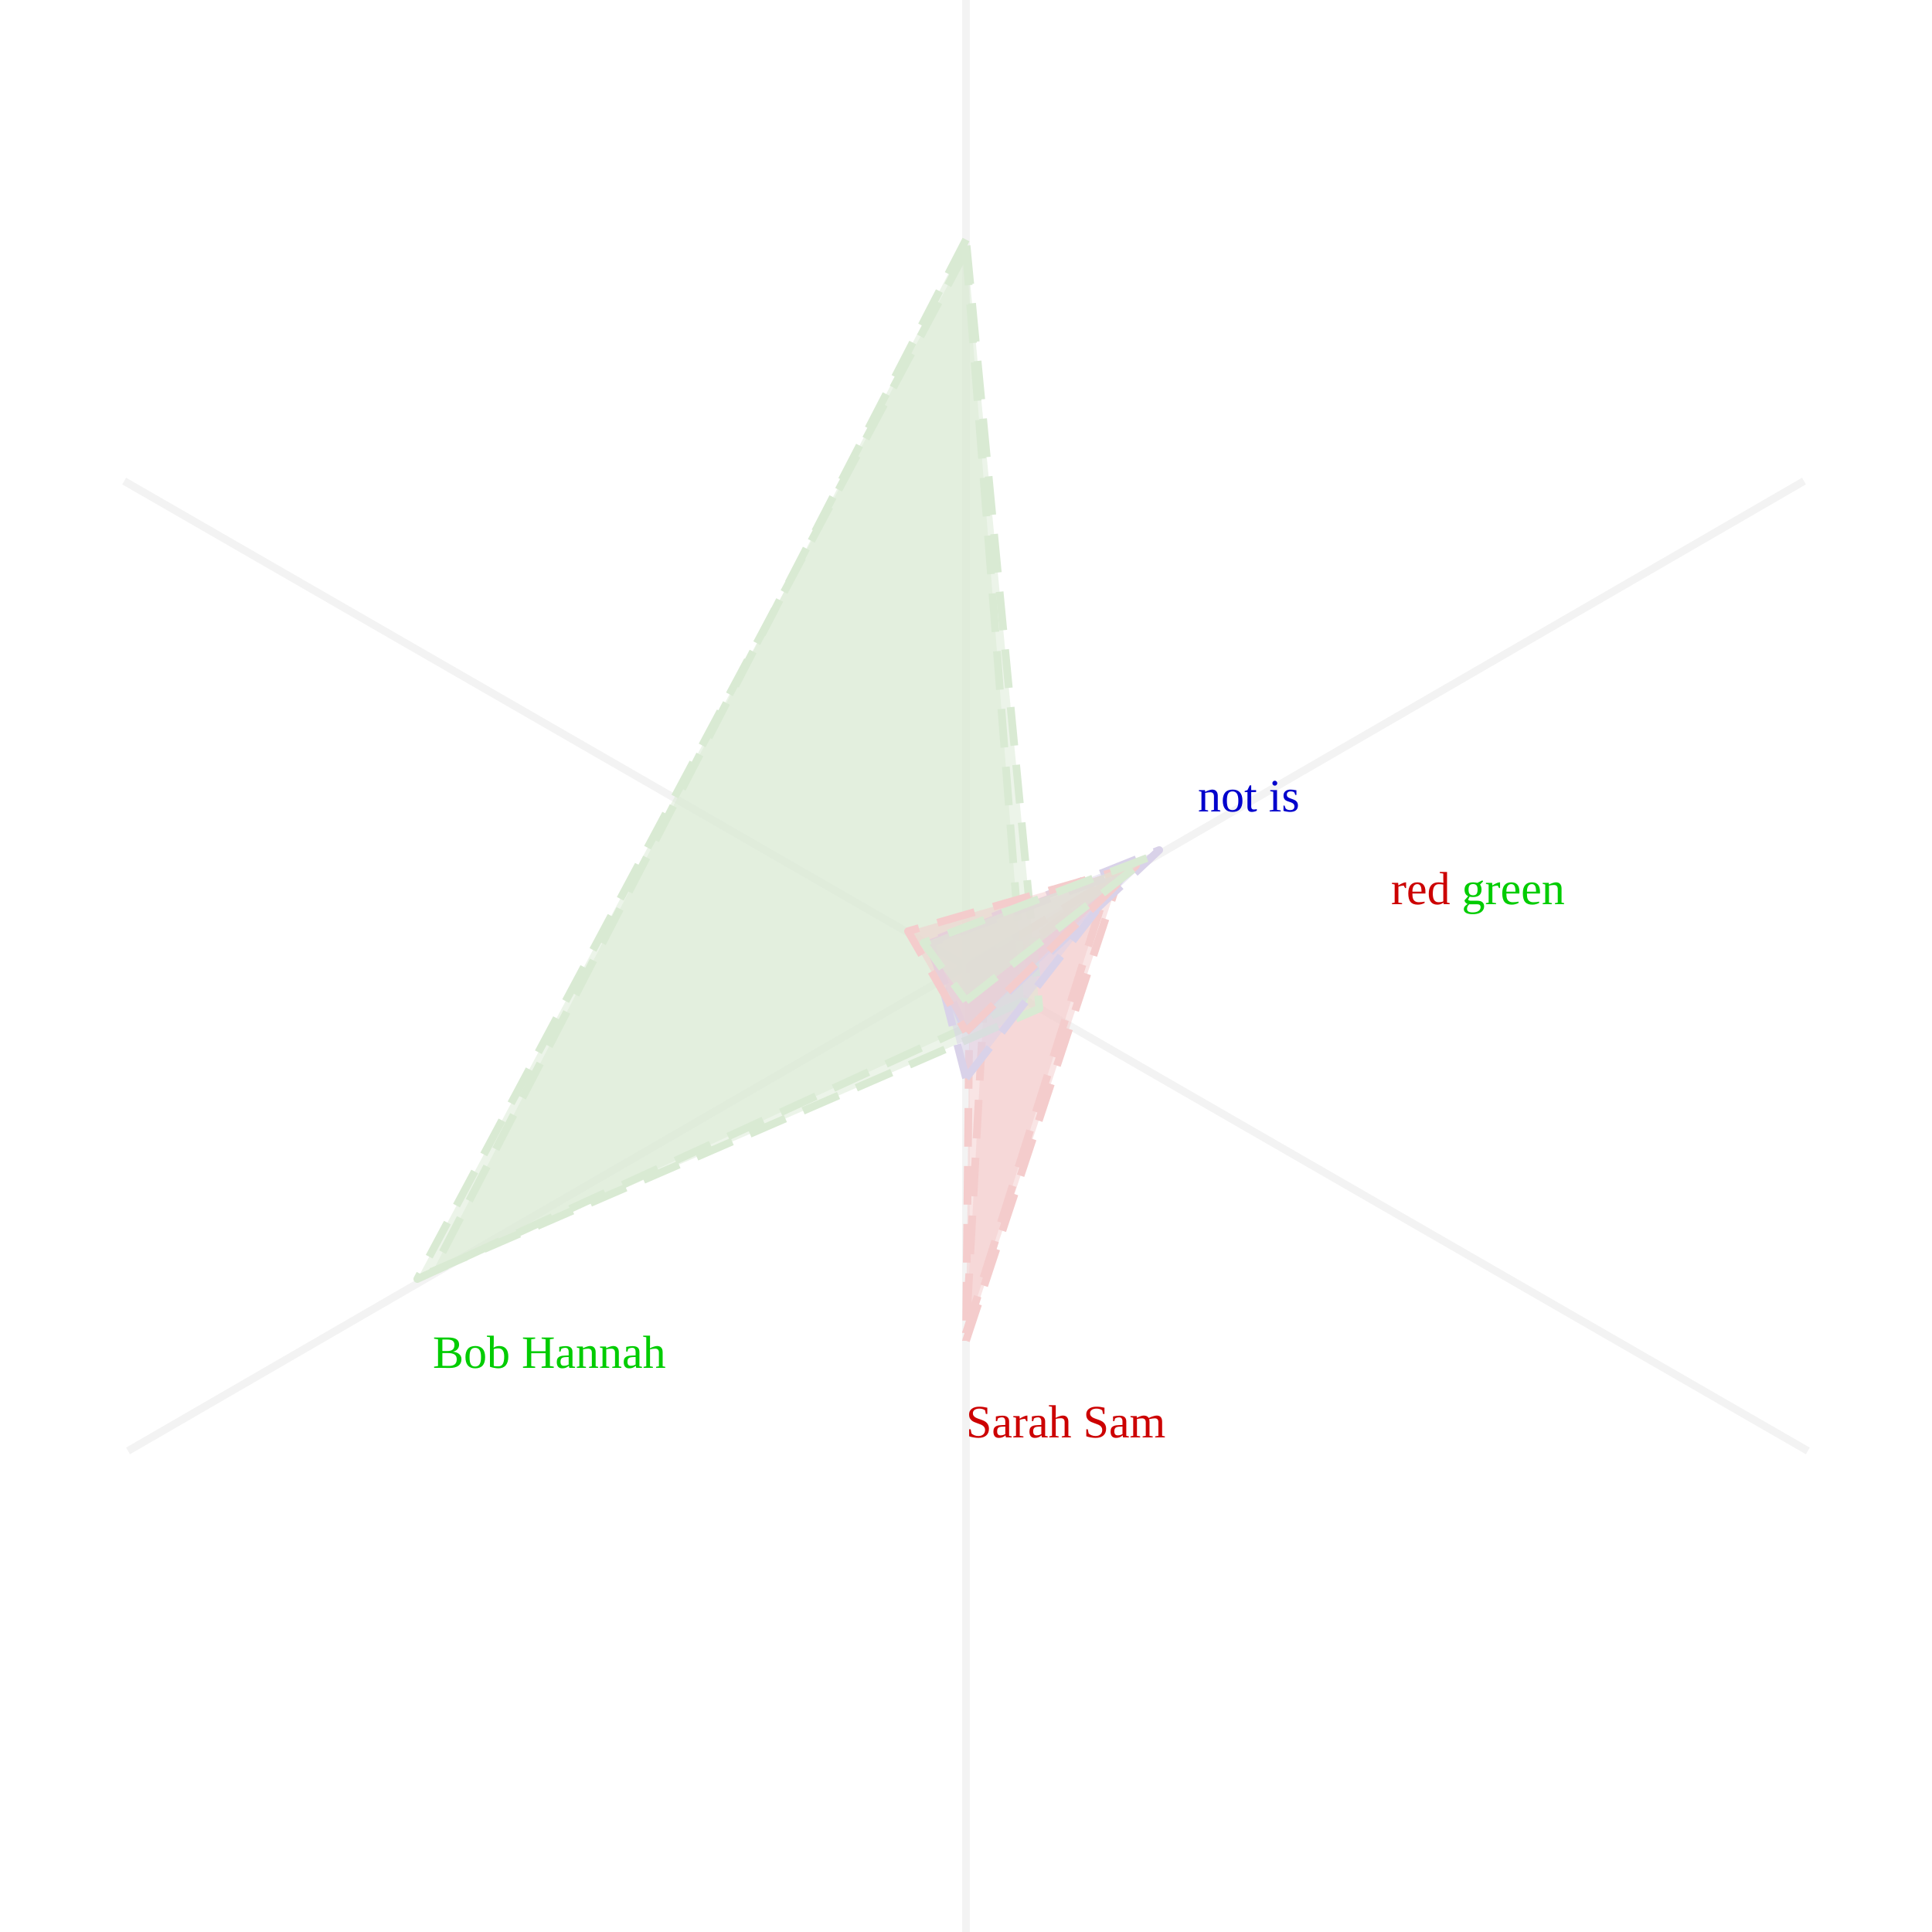
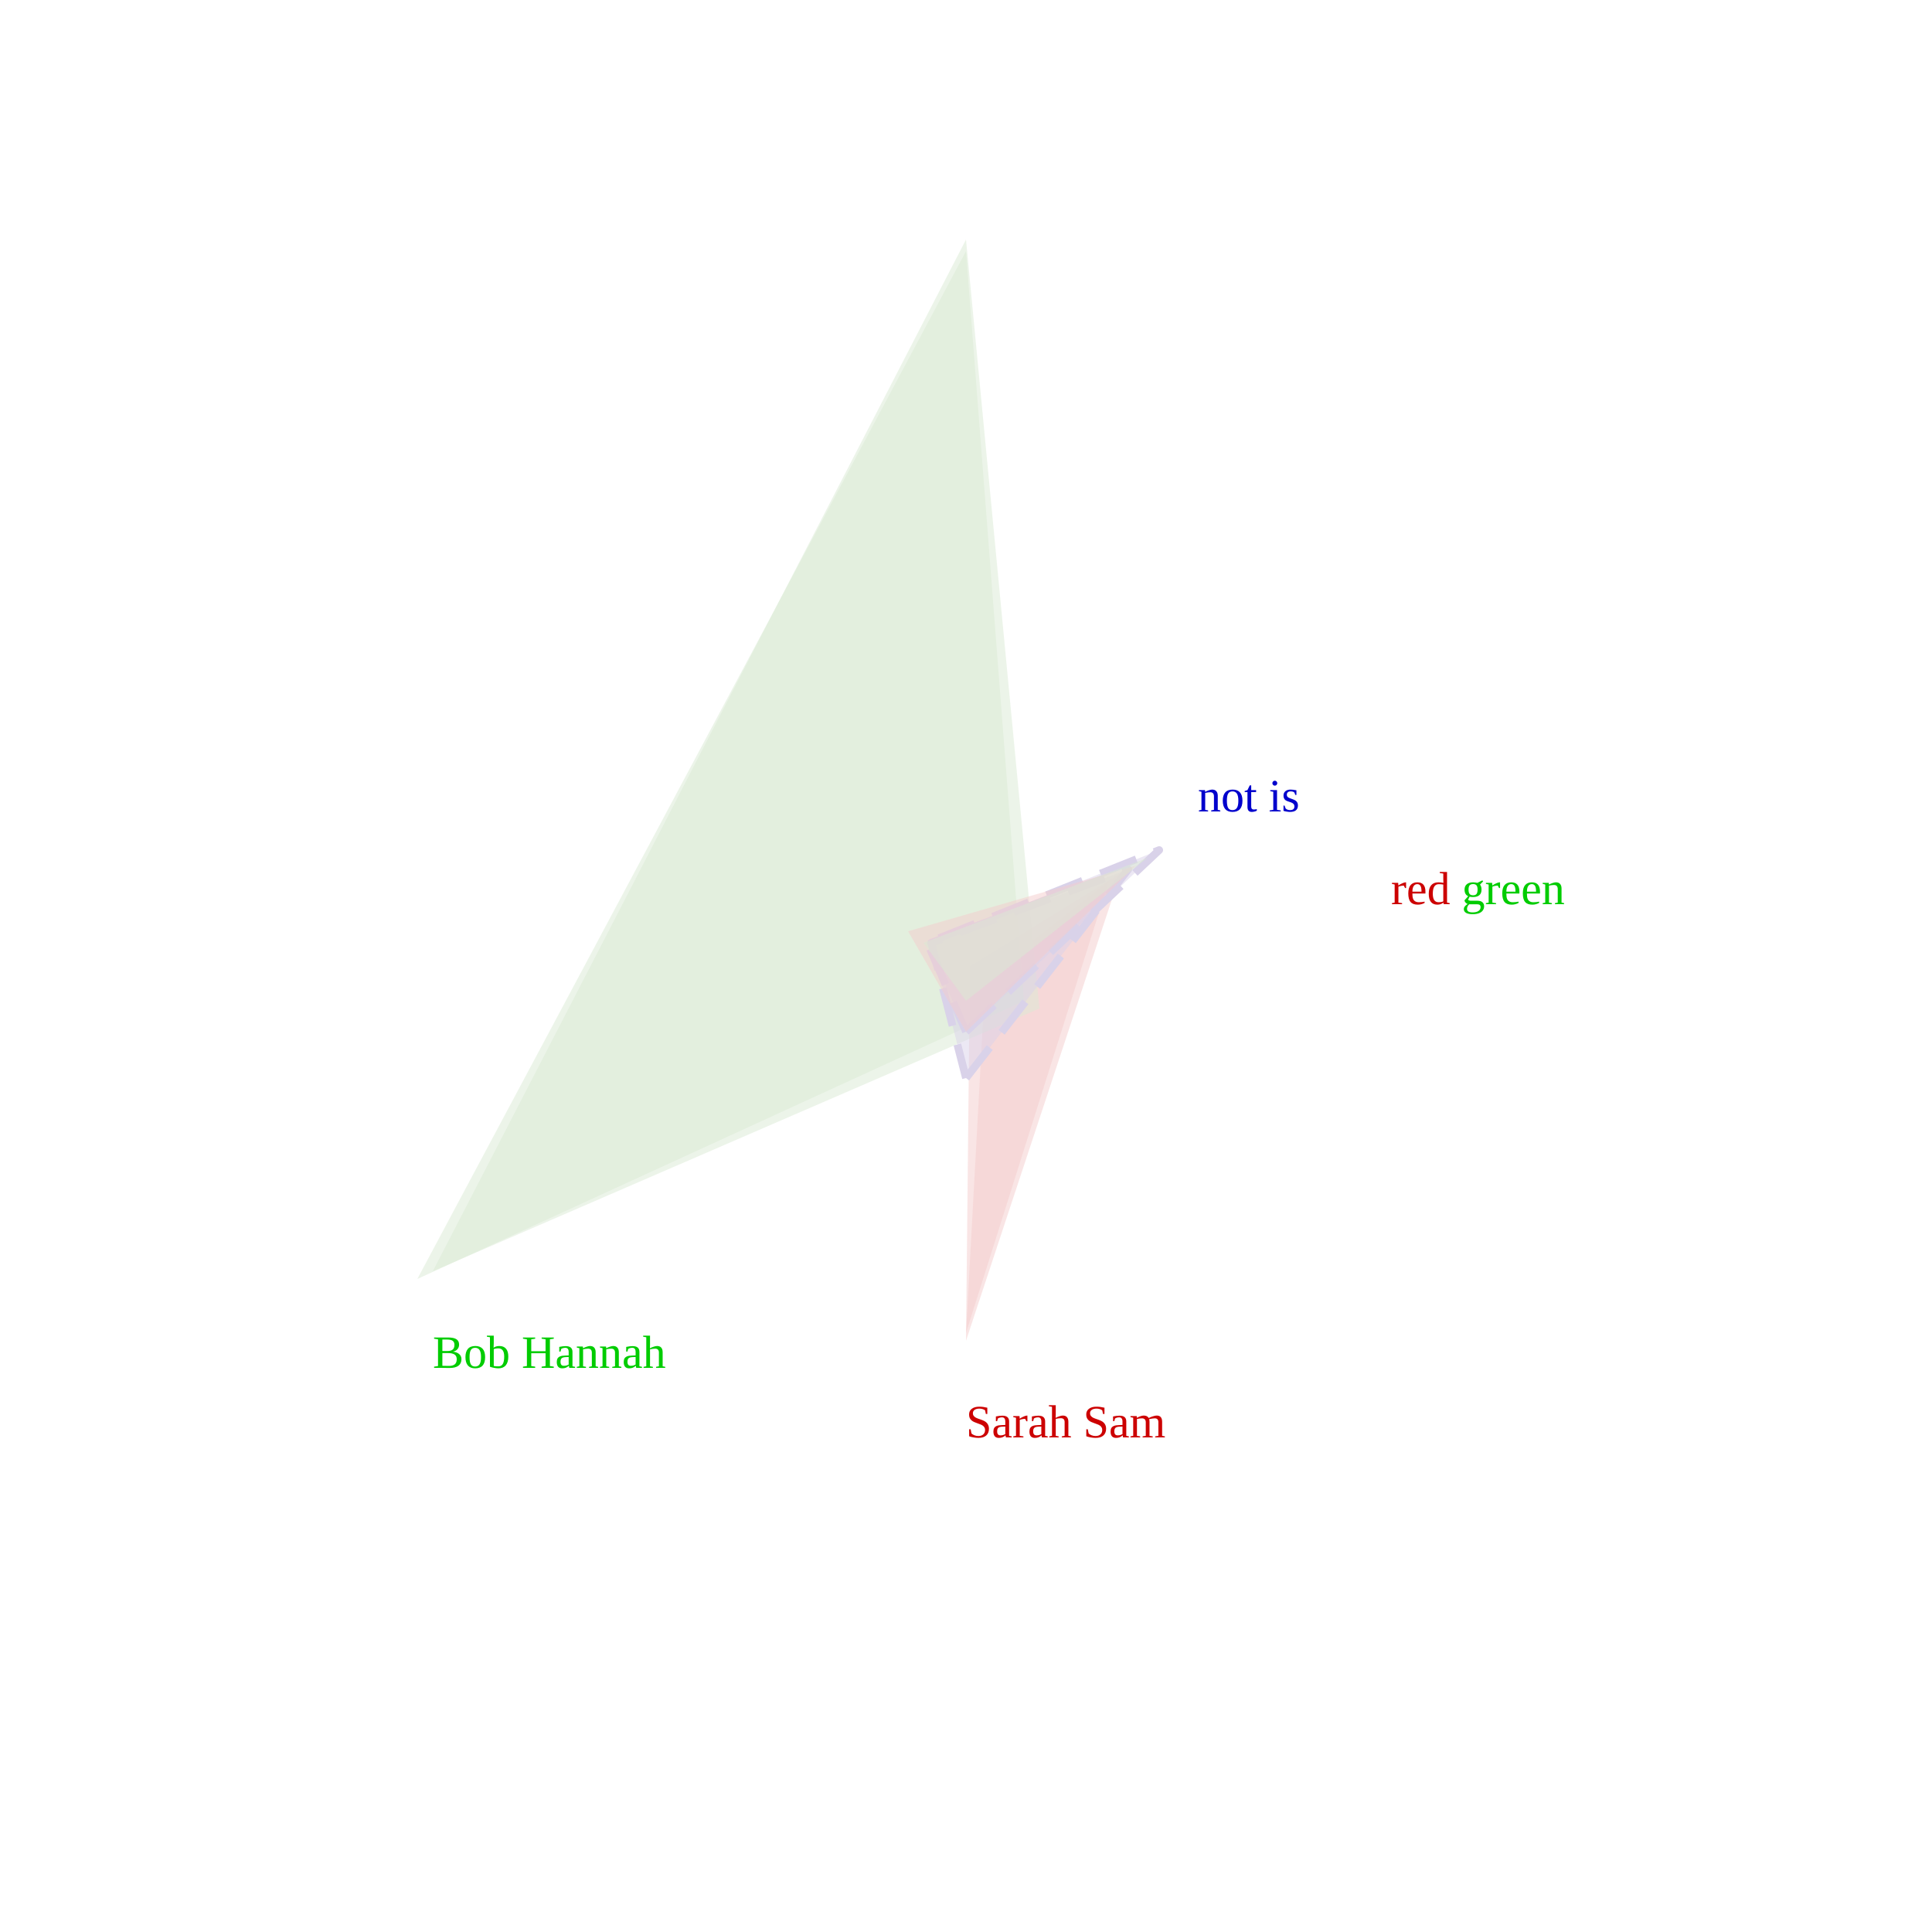
<svg xmlns="http://www.w3.org/2000/svg" version="1.1" viewBox="0.0 0.0 500.0 500.0" fill="none" stroke="none" stroke-linecap="square" stroke-miterlimit="10">
  <g>
-     <path stroke="#f3f3f3" stroke-width="2.0" d="M250,500 L250,0 M34,375 L466,125 M467,375 L33,125" fill-rule="evenodd" />
+     <path class="dark-stroke" stroke-width="2.0" d="M250,500 L250,0 M34,375 L466,125 M467,375 L33,125" fill-rule="evenodd" />
    <path fill="#f4cccc" d="M250,347 L290,226 L251,250 L250,347" fill-rule="evenodd" opacity="0.5" />
-     <path stroke="#f4cccc" stroke-width="2.0" stroke-linejoin="round" stroke-linecap="butt" stroke-dasharray="10 5" d="M250,347 L290,226 L251,250 L250,347" fill-rule="evenodd" />
+     <path class="dark-stroke" stroke-width="2.0" stroke-linejoin="round" stroke-linecap="butt" stroke-dasharray="10 5" d="M250,347 L290,226 L251,250 L250,347" fill-rule="evenodd" />
    <path fill="#f4cccc" d="M250,345 L287,228 L255,253 L250,345" fill-rule="evenodd" opacity="0.5" />
-     <path stroke="#f4cccc" stroke-width="2.0" stroke-linejoin="round" stroke-linecap="butt" stroke-dasharray="10 5" d="M250,345 L287,228 L255,253 L250,345" fill-rule="evenodd" />
+     <path class="dark-stroke" stroke-width="2.0" stroke-linejoin="round" stroke-linecap="butt" stroke-dasharray="10 5" d="M250,345 L287,228 L255,253 L250,345" fill-rule="evenodd" />
    <text x="250" y="372" fill="#cc0000">Sarah Sam</text>
    <path fill="#d9ead3" d="M250,65 L108,331 L265,259 L250,65" fill-rule="evenodd" opacity="0.5" />
-     <path stroke="#d9ead3" stroke-width="2.0" stroke-linejoin="round" stroke-linecap="butt" stroke-dasharray="10 5" d="M250,65 L108,331 L265,259 L250,65" fill-rule="evenodd" />
+     <path class="dark-stroke" stroke-width="2.0" stroke-linejoin="round" stroke-linecap="butt" stroke-dasharray="10 5" d="M250,65 L108,331 L265,259 L250,65" fill-rule="evenodd" />
    <path fill="#d9ead3" d="M250,62 L112,329 L269,261 L250,62" fill-rule="evenodd" opacity="0.5" />
-     <path stroke="#d9ead3" stroke-width="2.0" stroke-linejoin="round" stroke-linecap="butt" stroke-dasharray="10 5" d="M250,62 L112,329 L269,261 L250,62" fill-rule="evenodd" />
+     <path class="dark-stroke" stroke-width="2.0" stroke-linejoin="round" stroke-linecap="butt" stroke-dasharray="10 5" d="M250,62 L112,329 L269,261 L250,62" fill-rule="evenodd" />
    <text x="112" y="354" fill="#00cc00">Bob Hannah</text>
    <path fill="#d9d2e9" d="M250,279 L292,225 L241,244 L250,279" fill-rule="evenodd" opacity="0.5" />
    <path stroke="#d9d2e9" stroke-width="2.0" stroke-linejoin="round" stroke-linecap="butt" stroke-dasharray="10 5" d="M250,279 L292,225 L241,244 L250,279" fill-rule="evenodd" />
    <path fill="#d9d2e9" d="M250,267 L300,220 L240,244 L250,267" fill-rule="evenodd" opacity="0.5" />
    <path stroke="#d9d2e9" stroke-width="2.0" stroke-linejoin="round" stroke-linecap="butt" stroke-dasharray="10 5" d="M250,267 L300,220 L240,244 L250,267" fill-rule="evenodd" />
    <text x="310" y="210" fill="#0000cc">not is</text>
    <path fill="#f4cccc" d="M250,267 L294,224 L235,241 L250,267" fill-rule="evenodd" opacity="0.5" />
-     <path stroke="#f4cccc" stroke-width="2.0" stroke-linejoin="round" stroke-linecap="butt" stroke-dasharray="10 5" d="M250,267 L294,224 L235,241 L250,267" fill-rule="evenodd" />
+     <path class="dark-stroke" stroke-width="2.0" stroke-linejoin="round" stroke-linecap="butt" stroke-dasharray="10 5" d="M250,267 L294,224 L235,241 L250,267" fill-rule="evenodd" />
    <path fill="#d9ead3" d="M250,259 L297,222 L239,244 L250,259" fill-rule="evenodd" opacity="0.5" />
-     <path stroke="#d9ead3" stroke-width="2.0" stroke-linejoin="round" stroke-linecap="butt" stroke-dasharray="10 5" d="M250,259 L297,222 L239,244 L250,259" fill-rule="evenodd" />
+     <path class="dark-stroke" stroke-width="2.0" stroke-linejoin="round" stroke-linecap="butt" stroke-dasharray="10 5" d="M250,259 L297,222 L239,244 L250,259" fill-rule="evenodd" />
    <text x="360" y="234" fill="#cc0000">
            red
            <tspan fill="#00cc00">green</tspan>
    </text>
  </g>
</svg>
